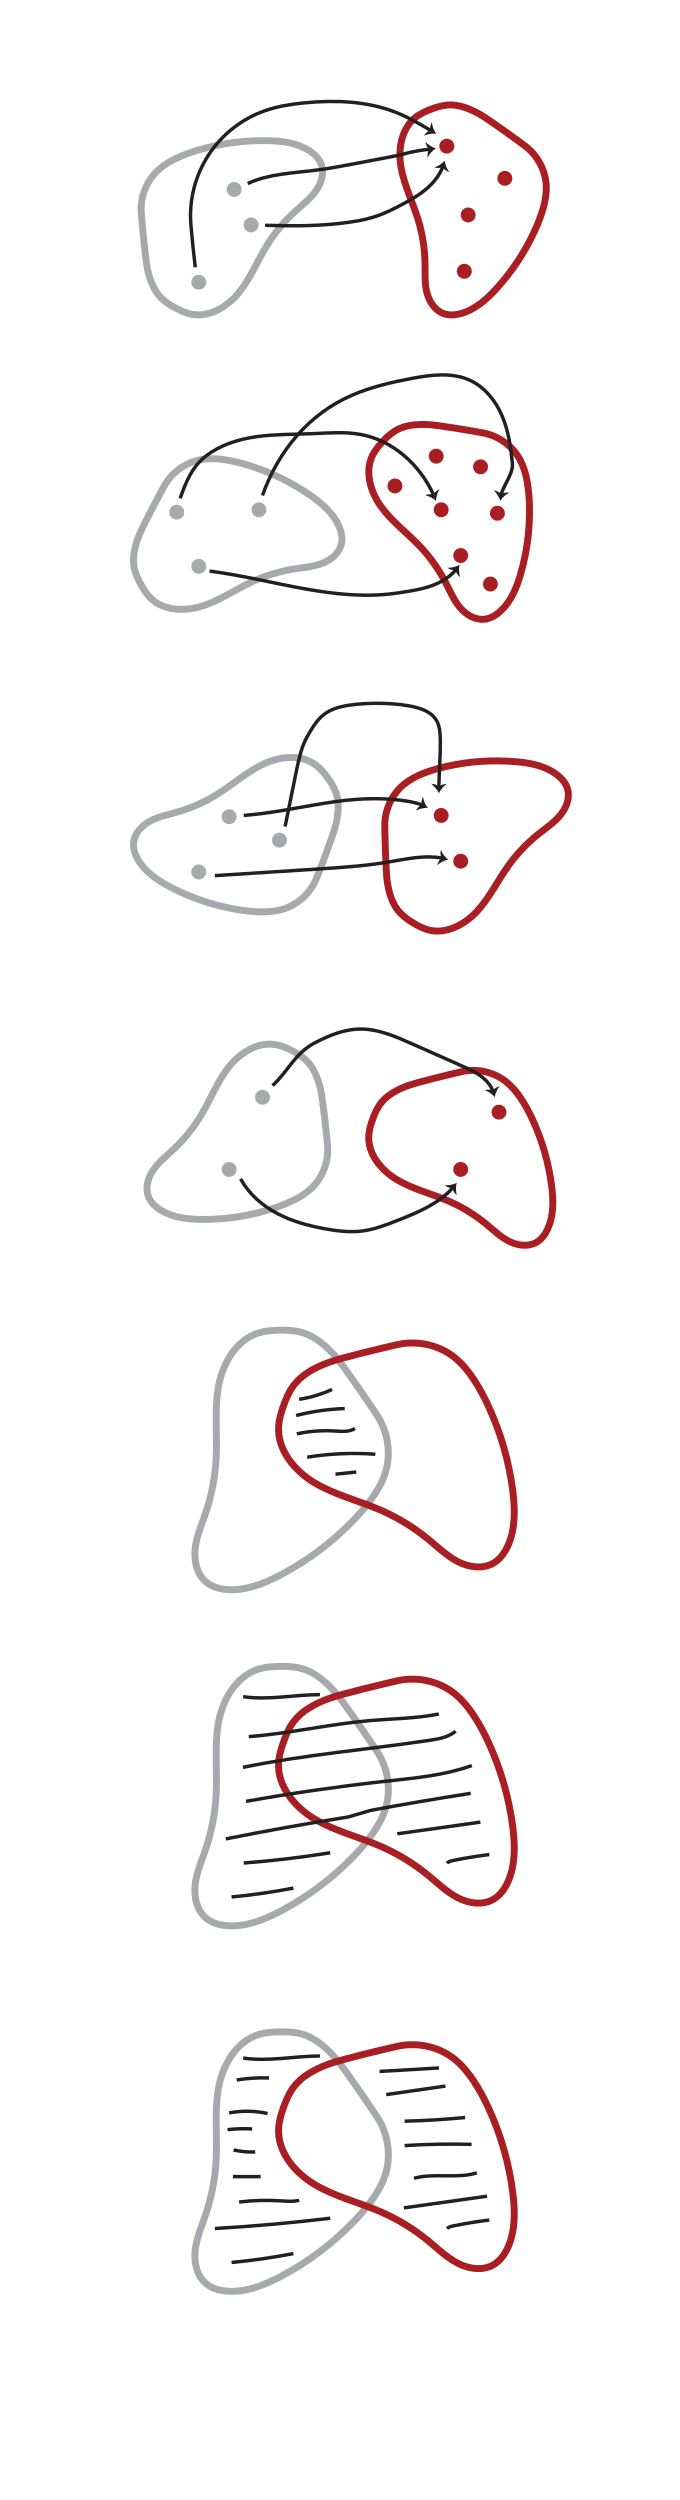
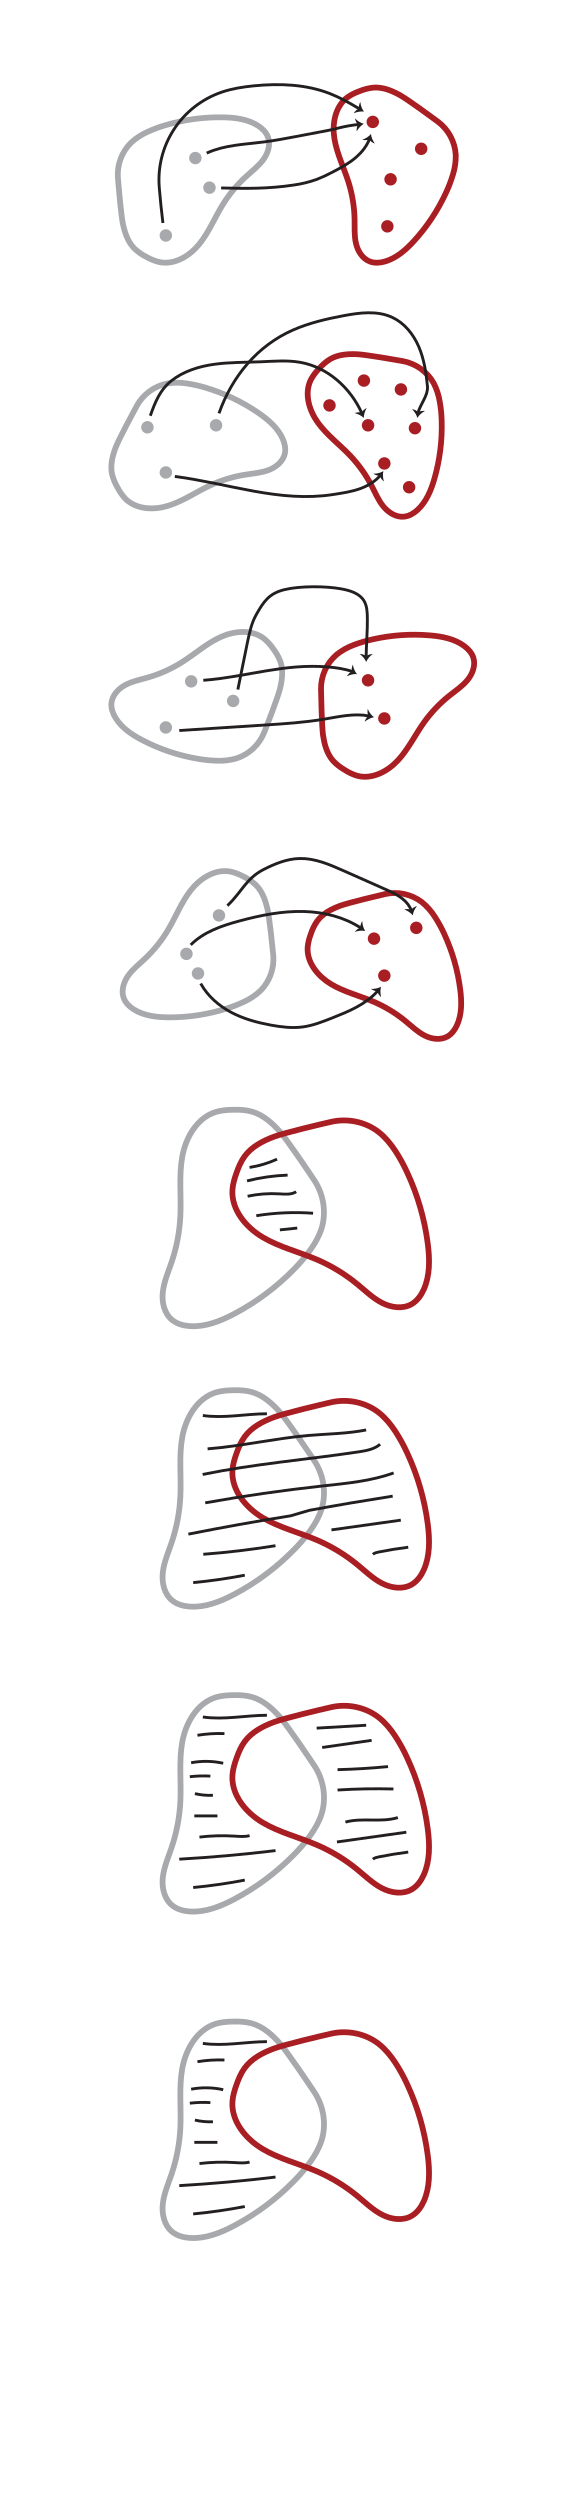
- <svg xmlns="http://www.w3.org/2000/svg" id="Layer_1" data-name="Layer 1" viewBox="0 0 588 2164.67">
+ <svg xmlns="http://www.w3.org/2000/svg" id="Layer_1" data-name="Layer 1" viewBox="0 0 588 2594.67">
  <defs>
    <style>.cls-1,.cls-2,.cls-5{fill:none;stroke-miterlimit:10;}.cls-1{stroke:#a7a9ac;}.cls-1,.cls-2{stroke-width:6px;}.cls-2{stroke:#a91e22;}.cls-3{fill:#a7a9ac;}.cls-4{fill:#a91e22;}.cls-5{stroke:#231f20;stroke-width:3px;}.cls-6{fill:#231f20;}</style>
  </defs>
-   <path class="cls-1" d="M127.63,232.64c2,9.35,5.33,18.83,12.12,25.57a51.82,51.82,0,0,0,12.5,8.59,50.78,50.78,0,0,0,13.08,5.2c15.55,3.3,31.32-6.19,41.37-18.51s16.06-27.37,24.39-40.92A137.37,137.37,0,0,1,255.7,182.9c6.17-5.61,12.93-10.73,17.79-17.52s7.57-15.81,4.47-23.56c-1.91-4.78-5.8-8.54-10.13-11.33-10.56-6.82-23.61-8.46-36.18-8.71a195.53,195.53,0,0,0-59.59,8.07,135.69,135.69,0,0,0-18.91,7,63.25,63.25,0,0,0-17,11.11,46.51,46.51,0,0,0-13.78,36.79C122.94,192.1,125.7,223.77,127.63,232.64Z" />
+   <path class="cls-1" d="M127.63,232.64c2,9.35,5.33,18.83,12.12,25.57a51.82,51.82,0,0,0,12.5,8.59A50.78,50.78,0,0,0,165.33,272c15.55,3.3,31.32-6.19,41.37-18.51s16.06-27.37,24.39-40.92A137.37,137.37,0,0,1,255.7,182.9c6.17-5.61,12.93-10.73,17.79-17.52s7.57-15.81,4.47-23.56c-1.91-4.78-5.8-8.54-10.13-11.33-10.56-6.82-23.61-8.46-36.18-8.71a195.53,195.53,0,0,0-59.59,8.07,135.69,135.69,0,0,0-18.91,7,63.25,63.25,0,0,0-17,11.11,46.51,46.51,0,0,0-13.78,36.79C122.94,192.1,125.7,223.77,127.63,232.64Z" />
  <path class="cls-2" d="M414.9,98.63c-8.37-4.62-17.68-8.38-27.22-7.72A51.82,51.82,0,0,0,373,94.67a50.78,50.78,0,0,0-12.54,6.41c-12.72,9.54-16,27.65-13.31,43.32s10,30.11,14.74,45.3A137.37,137.37,0,0,1,368,227.77c.16,8.34-.44,16.8,1.47,24.92s6.92,16.11,14.78,18.88c4.86,1.71,10.25,1.26,15.2-.16,12.08-3.46,21.92-12.2,30.38-21.49A195.53,195.53,0,0,0,463,199.76a135.69,135.69,0,0,0,7.16-18.87A63.25,63.25,0,0,0,473,160.78a46.51,46.51,0,0,0-18.62-34.59C448.49,121.79,422.84,103,414.9,98.63Z" />
-   <path class="cls-3" d="M209.23,163.79h0a6.47,6.47,0,0,1-6.21,6.72h0a6.47,6.47,0,0,1-6.72-6.21h0a6.47,6.47,0,0,1,6.21-6.72h0A6.47,6.47,0,0,1,209.23,163.79Z" />
-   <path class="cls-3" d="M178.57,244.13h0a6.46,6.46,0,0,1-6.19,6.73h0a6.46,6.46,0,0,1-6.73-6.19h0a6.46,6.46,0,0,1,6.19-6.73h0A6.46,6.46,0,0,1,178.57,244.13Z" />
-   <path class="cls-3" d="M223.81,193.86h0a6.46,6.46,0,0,1-5.5,7.31h0a6.46,6.46,0,0,1-7.31-5.5h0a6.46,6.46,0,0,1,5.5-7.31h0A6.46,6.46,0,0,1,223.81,193.86Z" />
-   <path class="cls-4" d="M393.36,126.26h0a6.46,6.46,0,0,1-6.19,6.73h0a6.46,6.46,0,0,1-6.73-6.19h0a6.46,6.46,0,0,1,6.19-6.73h0A6.46,6.46,0,0,1,393.36,126.26Z" />
-   <path class="cls-4" d="M411.82,185.84h0a6.46,6.46,0,0,1-6.19,6.73h0a6.46,6.46,0,0,1-6.73-6.19h0a6.46,6.46,0,0,1,6.19-6.73h0A6.46,6.46,0,0,1,411.82,185.84Z" />
-   <path class="cls-4" d="M443.6,154.16h0a6.46,6.46,0,0,1-6.19,6.73h0a6.46,6.46,0,0,1-6.73-6.19h0a6.46,6.46,0,0,1,6.19-6.73h0A6.46,6.46,0,0,1,443.6,154.16Z" />
-   <path class="cls-4" d="M408.49,234.64h0a6.46,6.46,0,0,1-6.19,6.73h0a6.46,6.46,0,0,1-6.73-6.19h0a6.46,6.46,0,0,1,6.19-6.73h0A6.46,6.46,0,0,1,408.49,234.64Z" />
+   <rect class="cls-3" x="196.68" y="157.61" width="12.93" height="12.93" rx="6.47" ry="6.47" transform="matrix(0.04, 1, -1, 0.04, 358.71, -45.66)" />
+   <rect class="cls-3" x="165.65" y="237.93" width="12.93" height="12.93" rx="6.47" ry="6.47" transform="translate(409.21 62.36) rotate(87.64)" />
+   <rect class="cls-3" x="211.32" y="188.61" width="12.93" height="12.93" rx="6.47" ry="6.47" transform="matrix(0.14, 0.99, -0.99, 0.14, 380.04, -48.15)" />
+   <rect class="cls-4" x="380.46" y="120.06" width="12.93" height="12.93" rx="6.47" ry="6.47" transform="translate(497.39 -265.28) rotate(87.64)" />
+   <rect class="cls-4" x="398.91" y="179.63" width="12.93" height="12.93" rx="6.47" ry="6.47" transform="translate(574.61 -226.59) rotate(87.64)" />
+   <rect class="cls-4" x="430.68" y="147.96" width="12.93" height="12.93" rx="6.47" ry="6.47" transform="translate(573.43 -288.71) rotate(87.64)" />
+   <rect class="cls-4" x="395.57" y="228.45" width="12.93" height="12.93" rx="6.47" ry="6.47" transform="translate(620.19 -176.46) rotate(87.64)" />
  <path class="cls-5" d="M214.52,158.91c18.38-8.5,39.26-9,59.35-11.58,11.17-1.42,22.23-3.52,33.29-5.62l26.8-5.08c6-1.13,12-2.26,17.81-3.88a148.43,148.43,0,0,1,20.46-3.59" />
-   <path class="cls-6" d="M371.65,129.28c-1.75-1.35-2.89-4.33-3.23-6.46a20.44,20.44,0,0,0,9.12,5.7c-3.18,1.77-5.49,4.76-7.38,7.82C370,134,370.25,131.19,371.65,129.28Z" />
+   <path class="cls-6" d="M371.65,129.28c-1.75-1.35-2.89-4.33-3.23-6.46a20.44,20.44,0,0,0,9.12,5.7c-3.18,1.77-5.49,4.76-7.38,7.82C370.05,134,370.25,131.19,371.65,129.28Z" />
  <path class="cls-5" d="M229.5,195.07c25.83.74,49.6.88,75.15-3a120.54,120.54,0,0,0,23.81-5.77,151.09,151.09,0,0,0,16.83-7.77c8.58-4.44,17.15-9.09,24.44-15.43,5.93-5.16,11-11.59,13.78-18.89" />
  <path class="cls-6" d="M383.25,144.75c-2,1-5.15.81-7.22.23a20.44,20.44,0,0,0,9-5.9c.28,3.63,2,7,4,10C386.9,148.19,384.41,146.82,383.25,144.75Z" />
  <path class="cls-5" d="M169.09,231.43c-1.67-13.23-2.52-22.67-3.72-35.94a96.37,96.37,0,0,1,64.76-99.87c10.7-3.66,22-5.42,33.22-6.53,26.79-2.65,54.52-1.64,79.55,8.25,10.57,4.18,20.47,9.86,30.22,15.73" />
  <path class="cls-6" d="M372.57,112.83c-.56-2.14.36-5.2,1.4-7.08a20.44,20.44,0,0,0,3.73,10.09c-3.6-.54-7.25.41-10.63,1.67C368.39,115.61,370.29,113.49,372.57,112.83Z" />
-   <path class="cls-1" d="M120.18,464.08c-3.43,8.93-5.87,18.67-3.89,28a51.82,51.82,0,0,0,5.74,14,50.78,50.78,0,0,0,8.08,11.54c11.2,11.29,29.58,12,44.75,7.21S203.3,510.75,217.69,504a137.37,137.37,0,0,1,36.87-11.33c8.24-1.31,16.7-1.89,24.48-4.89s15-9.07,16.66-17.25c1-5-.17-10.32-2.26-15-5.09-11.49-15.1-20-25.47-27.13a195.53,195.53,0,0,0-54.25-25.93A135.69,135.69,0,0,0,194,398a63.25,63.25,0,0,0-20.31,0A46.51,46.51,0,0,0,142,421.17C138.49,427.61,123.43,455.61,120.18,464.08Z" />
-   <path class="cls-2" d="M370.41,367.62c-9.56-.43-19.56.33-27.82,5.16a51.82,51.82,0,0,0-11.5,9.88,50.78,50.78,0,0,0-8.4,11.31c-7.17,14.19-2,31.86,7.29,44.73s22.34,22.54,33.31,34a137.37,137.37,0,0,1,22.4,31.4c3.84,7.4,7.06,15.25,12.38,21.68s13.35,11.36,21.63,10.36c5.11-.62,9.74-3.42,13.55-6.89,9.3-8.46,14.23-20.66,17.69-32.74a195.53,195.53,0,0,0,7.46-59.67,135.69,135.69,0,0,0-2-20.08A63.25,63.25,0,0,0,450,397.53a46.51,46.51,0,0,0-32-22.74C410.8,373.47,379.48,368,370.41,367.62Z" />
-   <path class="cls-3" d="M159.47,443.21h0a6.46,6.46,0,0,1-6.19,6.73h0a6.46,6.46,0,0,1-6.73-6.19h0a6.46,6.46,0,0,1,6.19-6.73h0A6.46,6.46,0,0,1,159.47,443.21Z" />
-   <path class="cls-3" d="M178.58,490.09h0a6.46,6.46,0,0,1-6.19,6.73h0a6.46,6.46,0,0,1-6.73-6.19h0a6.46,6.46,0,0,1,6.19-6.73h0A6.46,6.46,0,0,1,178.58,490.09Z" />
-   <path class="cls-3" d="M230.63,440.47h0a6.46,6.46,0,0,1-5.48,7.32h0a6.46,6.46,0,0,1-7.32-5.48h0a6.46,6.46,0,0,1,5.48-7.32h0A6.46,6.46,0,0,1,230.63,440.47Z" />
-   <path class="cls-4" d="M422.56,403.93h0a6.46,6.46,0,0,1-6.19,6.73h0a6.46,6.46,0,0,1-6.73-6.19h0a6.46,6.46,0,0,1,6.19-6.73h0A6.46,6.46,0,0,1,422.56,403.93Z" />
-   <path class="cls-4" d="M431.09,505.43h0a6.46,6.46,0,0,1-6.19,6.73h0a6.46,6.46,0,0,1-6.73-6.19h0a6.46,6.46,0,0,1,6.19-6.73h0A6.46,6.46,0,0,1,431.09,505.43Z" />
-   <path class="cls-4" d="M384.14,394.72h0a6.46,6.46,0,0,1-6.19,6.73h0a6.46,6.46,0,0,1-6.73-6.19h0a6.46,6.46,0,0,1,6.19-6.73h0A6.46,6.46,0,0,1,384.14,394.72Z" />
-   <path class="cls-4" d="M348.43,420.5h0a6.46,6.46,0,0,1-6.19,6.73h0a6.46,6.46,0,0,1-6.73-6.19h0a6.46,6.46,0,0,1,6.19-6.73h0A6.46,6.46,0,0,1,348.43,420.5Z" />
-   <path class="cls-4" d="M388.47,441.14h0a6.46,6.46,0,0,1-6.19,6.73h0a6.46,6.46,0,0,1-6.73-6.19h0a6.46,6.46,0,0,1,6.19-6.73h0A6.46,6.46,0,0,1,388.47,441.14Z" />
-   <path class="cls-4" d="M405.36,480.74h0a6.46,6.46,0,0,1-6.19,6.73h0a6.46,6.46,0,0,1-6.73-6.19h0a6.46,6.46,0,0,1,6.19-6.73h0A6.46,6.46,0,0,1,405.36,480.74Z" />
-   <path class="cls-4" d="M437.13,444.13h0a6.46,6.46,0,0,1-6.19,6.73h0a6.46,6.46,0,0,1-6.73-6.19h0a6.46,6.46,0,0,1,6.19-6.73h0A6.46,6.46,0,0,1,437.13,444.13Z" />
-   <path class="cls-5" d="M181.47,494.5c55.65,7.14,108.57,27.37,164,18.78,9.85-1.52,19.8-2.93,29.13-6.42,7.65-2.86,15-7.3,20.16-13.51" />
+   <path class="cls-1" d="M120.18,464.08c-3.43,8.93-5.87,18.67-3.89,28a51.82,51.82,0,0,0,5.74,14,50.78,50.78,0,0,0,8.08,11.54c11.2,11.29,29.58,12,44.75,7.21s28.44-14.08,42.83-20.84a137.37,137.37,0,0,1,36.87-11.33c8.24-1.31,16.7-1.89,24.48-4.89s15-9.07,16.66-17.25c1-5-.17-10.32-2.26-15-5.09-11.49-15.1-20-25.47-27.13a195.53,195.53,0,0,0-54.25-25.93A135.69,135.69,0,0,0,194,398a63.25,63.25,0,0,0-20.31,0A46.51,46.51,0,0,0,142,421.17C138.49,427.61,123.43,455.61,120.18,464.08Z" />
+   <path class="cls-2" d="M370.41,367.62c-9.56-.43-19.56.33-27.82,5.16a51.82,51.82,0,0,0-11.5,9.88,50.78,50.78,0,0,0-8.4,11.31c-7.17,14.19-2,31.86,7.29,44.73s22.34,22.54,33.31,34.05a137.37,137.37,0,0,1,22.4,31.4c3.84,7.4,7.06,15.25,12.38,21.68s13.35,11.36,21.63,10.36c5.11-.62,9.74-3.42,13.55-6.89,9.3-8.46,14.23-20.66,17.69-32.74a195.53,195.53,0,0,0,7.46-59.67,135.69,135.69,0,0,0-2-20.08,63.25,63.25,0,0,0-6.38-19.28,46.51,46.51,0,0,0-32-22.74C410.8,373.47,379.48,368,370.41,367.62Z" />
+   <rect class="cls-3" x="146.55" y="437.02" width="12.93" height="12.93" rx="6.47" ry="6.47" transform="translate(589.82 272.33) rotate(87.64)" />
+   <rect class="cls-3" x="165.65" y="483.9" width="12.93" height="12.93" rx="6.47" ry="6.47" transform="translate(654.98 298.19) rotate(87.64)" />
+   <rect class="cls-3" x="217.79" y="434.95" width="12.93" height="12.93" rx="6.47" ry="6.47" transform="translate(629.45 156.89) rotate(81.86)" />
+   <rect class="cls-4" x="409.65" y="397.75" width="12.93" height="12.93" rx="6.47" ry="6.47" transform="translate(802.84 -28.21) rotate(87.64)" />
+   <rect class="cls-4" x="418.18" y="499.25" width="12.93" height="12.93" rx="6.47" ry="6.47" transform="translate(912.43 60.59) rotate(87.64)" />
+   <rect class="cls-4" x="371.23" y="388.53" width="12.93" height="12.93" rx="6.47" ry="6.47" transform="translate(756.79 1.35) rotate(87.64)" />
+   <rect class="cls-4" x="335.52" y="414.31" width="12.93" height="12.93" rx="6.47" ry="6.47" transform="translate(748.31 61.74) rotate(87.64)" />
+   <rect class="cls-4" x="375.55" y="434.95" width="12.93" height="12.93" rx="6.47" ry="6.47" transform="translate(807.32 41.54) rotate(87.64)" />
+   <rect class="cls-4" x="392.44" y="474.55" width="12.93" height="12.93" rx="6.47" ry="6.47" transform="translate(863.08 62.63) rotate(87.64)" />
+   <rect class="cls-4" x="424.21" y="437.95" width="12.93" height="12.93" rx="6.47" ry="6.47" transform="translate(856.97 -4.21) rotate(87.64)" />
+   <path class="cls-5" d="M181.47,494.5c55.65,7.14,108.57,27.37,164,18.78,9.85-1.52,19.8-2.93,29.13-6.42,7.65-2.86,14.95-7.3,20.16-13.51" />
  <path class="cls-6" d="M394.34,493.78c-2.19.33-5.13-.91-6.89-2.14A20.44,20.44,0,0,0,397.88,489c-.92,3.52-.36,7.25.53,10.74C396.67,498.22,394.76,496.11,394.34,493.78Z" />
-   <path class="cls-5" d="M156,431.5c4.93-14,10.14-27,21.77-36.21,12.63-10,28.62-15,44.59-17.21s32.17-1.93,48.28-2.59c13.74-.56,27.62-1.82,41.16.6,28.27,5,52,26.45,63.73,52.73" />
+   <path class="cls-5" d="M156,431.5c4.93-14,10.14-27,21.77-36.21,12.63-10,28.62-15,44.59-17.21s32.17-1.93,48.28-2.59c13.74-.56,27.62-1.82,41.16.6,28.27,5.05,52,26.45,63.73,52.73" />
  <path class="cls-6" d="M375.27,428.28c.84-2,3.42-3.93,5.38-4.82a20.44,20.44,0,0,0-3.09,10.3c-2.55-2.6-6-4-9.49-5.06C370.26,428,373.06,427.44,375.27,428.28Z" />
  <path class="cls-5" d="M227.27,429c13.56-38.36,40-70.49,77.32-86.7,16.49-7.16,34.14-11.28,51.81-14.61,16.83-3.18,34.94-5.55,50.5,1.6,12.8,5.88,22.19,17.64,27.74,30.58s7.64,27.08,9,41.09c.93,9.3-7.33,18.31-9.82,27.54" />
-   <path class="cls-6" d="M434,427.88c1.78-1.32,5-1.61,7.09-1.36a20.44,20.44,0,0,0-8,7.24c-.85-3.54-3.1-6.57-5.54-9.22C429.91,425.06,432.59,426,434,427.88Z" />
+   <path class="cls-6" d="M434.05,427.88c1.78-1.32,5-1.61,7.09-1.36a20.44,20.44,0,0,0-8,7.24c-.85-3.54-3.1-6.57-5.54-9.22C429.91,425.06,432.59,426,434.05,427.88Z" />
  <path class="cls-1" d="M290.6,714.82c2.29-9.29,3.51-19.25.38-28.29a51.82,51.82,0,0,0-7.44-13.22,50.78,50.78,0,0,0-9.45-10.45c-12.51-9.81-30.84-8.24-45.29-1.61s-26.48,17.5-39.92,26a137.37,137.37,0,0,1-35.18,15.82c-8,2.32-16.34,3.94-23.68,7.89s-13.76,10.86-14.39,19.18c-.39,5.13,1.45,10.22,4.1,14.64,6.48,10.77,17.47,18,28.64,23.76a195.53,195.53,0,0,0,57.05,19,135.69,135.69,0,0,0,20.08,2,63.25,63.25,0,0,0,20.16-2.48,46.51,46.51,0,0,0,28.57-27C277,753.27,288.43,723.62,290.6,714.82Z" />
-   <path class="cls-2" d="M335.31,763.35c1.42,9.46,4.09,19.13,10.42,26.3A51.82,51.82,0,0,0,357.64,799a50.78,50.78,0,0,0,12.72,6.06c15.31,4.3,31.66-4.13,42.49-15.77s17.81-26.27,27-39.24a137.37,137.37,0,0,1,26.5-28c6.53-5.2,13.6-9.87,18.89-16.32s8.58-15.29,6-23.22c-1.59-4.9-5.24-8.9-9.37-12-10.09-7.49-23-10-35.53-11a195.53,195.53,0,0,0-60,4.18A135.69,135.69,0,0,0,367,669.46a63.25,63.25,0,0,0-17.69,10,46.51,46.51,0,0,0-16.14,35.81C333.27,722.59,334,754.38,335.31,763.35Z" />
-   <path class="cls-3" d="M204.86,706.89h0a6.47,6.47,0,0,1-6.19,6.73h0a6.47,6.47,0,0,1-6.73-6.19h0a6.47,6.47,0,0,1,6.19-6.73h0A6.47,6.47,0,0,1,204.86,706.89Z" />
-   <path class="cls-3" d="M178.57,754.73h0a6.47,6.47,0,0,1-6.19,6.73h0a6.47,6.47,0,0,1-6.73-6.19h0a6.47,6.47,0,0,1,6.19-6.73h0A6.47,6.47,0,0,1,178.57,754.73Z" />
-   <path class="cls-3" d="M248.38,726.57h0a6.47,6.47,0,0,1-5.48,7.32h0a6.47,6.47,0,0,1-7.32-5.48h0a6.47,6.47,0,0,1,5.48-7.32h0A6.47,6.47,0,0,1,248.38,726.57Z" />
-   <path class="cls-4" d="M388.46,705.8h0a6.47,6.47,0,0,1-6.19,6.73h0a6.47,6.47,0,0,1-6.73-6.19h0a6.47,6.47,0,0,1,6.19-6.73h0A6.47,6.47,0,0,1,388.46,705.8Z" />
-   <path class="cls-4" d="M405.36,745.39h0a6.47,6.47,0,0,1-6.19,6.73h0a6.47,6.47,0,0,1-6.73-6.19h0a6.47,6.47,0,0,1,6.19-6.73h0A6.47,6.47,0,0,1,405.36,745.39Z" />
+   <path class="cls-2" d="M335.31,763.35c1.42,9.46,4.09,19.13,10.42,26.3A51.82,51.82,0,0,0,357.64,799a50.78,50.78,0,0,0,12.72,6.06c15.31,4.3,31.66-4.13,42.49-15.77s17.81-26.27,27-39.24a137.37,137.37,0,0,1,26.5-28c6.53-5.2,13.6-9.87,18.89-16.32s8.58-15.29,6-23.22c-1.59-4.9-5.24-8.9-9.37-12-10.09-7.49-23-10-35.53-11.05a195.53,195.53,0,0,0-60,4.18A135.69,135.69,0,0,0,367,669.46a63.25,63.25,0,0,0-17.69,10,46.51,46.51,0,0,0-16.14,35.81C333.27,722.59,334,754.38,335.31,763.35Z" />
+   <rect class="cls-3" x="191.95" y="700.71" width="12.93" height="12.93" rx="6.47" ry="6.47" transform="translate(896.81 479.79) rotate(87.64)" />
+   <rect class="cls-3" x="165.65" y="748.56" width="12.93" height="12.93" rx="6.47" ry="6.47" transform="translate(919.41 551.94) rotate(87.64)" />
+   <rect class="cls-3" x="235.55" y="721.08" width="12.93" height="12.93" rx="6.47" ry="6.47" transform="translate(927.93 384.89) rotate(81.86)" />
+   <rect class="cls-4" x="375.55" y="699.61" width="12.93" height="12.93" rx="6.47" ry="6.47" transform="translate(1071.75 295.3) rotate(87.64)" />
+   <rect class="cls-4" x="392.44" y="739.2" width="12.93" height="12.93" rx="6.47" ry="6.47" transform="translate(1127.51 316.38) rotate(87.64)" />
  <path class="cls-5" d="M246.85,715.66c3.41-16,6.81-34.21,10.22-50.25,2-9.24,4-18.63,8.56-26.89,8-14.41,13.79-22.74,29.81-26.59s42.25-3.74,58.46-.8c9.11,1.65,19.07,4.5,23.86,12.42,3.2,5.28,3.4,11.79,3.51,18,.22,12.33-1.11,27.18-1.27,40.14" />
  <path class="cls-6" d="M380.07,681.06c1.59-1.55,4.69-2.26,6.84-2.3A20.44,20.44,0,0,0,380,687c-1.31-3.39-4-6.09-6.72-8.4C375.58,678.81,378.37,679.41,380.07,681.06Z" />
  <path class="cls-5" d="M211,706.07c45.9-3.6,83.9-17.76,129.77-13.82,6.15.53,17.59,1.86,25,4.82" />
  <path class="cls-6" d="M365.22,696.9c-.67-2.11.09-5.21,1-7.15a20.44,20.44,0,0,0,4.26,9.88c-3.62-.35-7.22.8-10.52,2.24C361.2,699.9,363,697.68,365.22,696.9Z" />
-   <path class="cls-1" d="M277.57,943.35C275.39,934,272,924.61,265.06,918a51.82,51.82,0,0,0-12.63-8.39,50.78,50.78,0,0,0-13.16-5c-15.6-3-31.22,6.68-41.08,19.15s-15.63,27.62-23.74,41.3a137.37,137.37,0,0,1-24.15,30.08c-6.08,5.71-12.76,10.94-17.51,17.79s-7.32,15.93-4.1,23.63c2,4.75,5.94,8.45,10.31,11.17,10.66,6.65,23.74,8.09,36.31,8.15a195.53,195.53,0,0,0,59.45-9,135.7,135.7,0,0,0,18.8-7.33,63.25,63.25,0,0,0,16.83-11.37,46.51,46.51,0,0,0,13.2-37C282.9,983.81,279.64,952.18,277.57,943.35Z" />
-   <path class="cls-2" d="M352.79,940.17c-9,3.37-17.85,8-23.54,15.7a51.82,51.82,0,0,0-6.68,13.61,50.78,50.78,0,0,0-3.27,13.7c-1,15.87,10.67,30.09,24.32,38.25s29.41,11.92,44,18.19a137.37,137.37,0,0,1,33,20c6.45,5.29,12.5,11.24,19.91,15.06s16.74,5.19,24,1c4.45-2.58,7.61-7,9.74-11.67,5.21-11.44,5-24.59,3.37-37.06A195.53,195.53,0,0,0,461,969.17a135.69,135.69,0,0,0-9.71-17.69,63.25,63.25,0,0,0-13.46-15.21,46.51,46.51,0,0,0-38.4-8.29C392.21,929.65,361.27,937,352.79,940.17Z" />
-   <path class="cls-3" d="M233.73,949.81h0a6.47,6.47,0,0,1-6.19,6.73h0a6.47,6.47,0,0,1-6.73-6.19h0a6.47,6.47,0,0,1,6.19-6.73h0A6.47,6.47,0,0,1,233.73,949.81Z" />
-   <path class="cls-3" d="M204.86,1012.31h0a6.47,6.47,0,0,1-6.19,6.73h0a6.47,6.47,0,0,1-6.73-6.19h0a6.47,6.47,0,0,1,6.19-6.73h0A6.47,6.47,0,0,1,204.86,1012.31Z" />
-   <path class="cls-4" d="M438.51,962.71h0a6.47,6.47,0,0,1-6.19,6.73h0a6.47,6.47,0,0,1-6.73-6.19h0a6.47,6.47,0,0,1,6.19-6.73h0A6.47,6.47,0,0,1,438.51,962.71Z" />
-   <path class="cls-4" d="M405.35,1012.3h0a6.47,6.47,0,0,1-6.19,6.73h0a6.47,6.47,0,0,1-6.73-6.19h0a6.47,6.47,0,0,1,6.19-6.73h0A6.47,6.47,0,0,1,405.35,1012.3Z" />
+   <path class="cls-1" d="M277.57,943.35C275.39,934,272,924.61,265.06,918a51.82,51.82,0,0,0-12.63-8.39,50.78,50.78,0,0,0-13.16-5c-15.6-3.05-31.22,6.68-41.08,19.15s-15.63,27.62-23.74,41.3a137.37,137.37,0,0,1-24.15,30.08c-6.08,5.71-12.76,10.94-17.51,17.79s-7.32,15.93-4.1,23.63c2,4.75,5.94,8.45,10.31,11.17,10.66,6.65,23.74,8.09,36.31,8.15a195.53,195.53,0,0,0,59.45-9,135.69,135.69,0,0,0,18.8-7.33,63.25,63.25,0,0,0,16.83-11.37,46.51,46.51,0,0,0,13.2-37C282.9,983.81,279.64,952.18,277.57,943.35Z" />
+   <path class="cls-2" d="M352.79,940.17c-9,3.37-17.85,8-23.54,15.7a51.82,51.82,0,0,0-6.68,13.61,50.78,50.78,0,0,0-3.27,13.7c-1,15.87,10.67,30.09,24.32,38.25s29.41,11.92,44,18.19a137.37,137.37,0,0,1,33,20c6.45,5.29,12.5,11.24,19.91,15.06s16.74,5.19,24,1c4.45-2.58,7.61-7,9.74-11.67,5.21-11.44,4.95-24.59,3.37-37.06a195.53,195.53,0,0,0-16.64-57.78,135.69,135.69,0,0,0-9.71-17.69,63.25,63.25,0,0,0-13.46-15.21,46.51,46.51,0,0,0-38.4-8.29C392.21,929.65,361.27,937,352.79,940.17Z" />
+   <rect class="cls-3" x="220.81" y="943.63" width="12.93" height="12.93" rx="6.47" ry="6.47" transform="translate(1167.2 683.87) rotate(87.64)" />
+   <rect class="cls-3" x="187.03" y="983.53" width="12.93" height="12.93" rx="6.47" ry="6.47" transform="translate(1174.68 755.88) rotate(87.64)" />
+   <rect class="cls-3" x="199.05" y="1003.89" width="12.93" height="12.93" rx="6.47" ry="6.47" transform="translate(1206.54 763.38) rotate(87.64)" />
+   <rect class="cls-4" x="425.59" y="956.53" width="12.93" height="12.93" rx="6.47" ry="6.47" transform="translate(1376.44 491.63) rotate(87.64)" />
+   <rect class="cls-4" x="381.71" y="967.75" width="12.93" height="12.93" rx="6.47" ry="6.47" transform="translate(1345.57 546.23) rotate(87.64)" />
+   <rect class="cls-4" x="392.44" y="1006.13" width="12.93" height="12.93" rx="6.47" ry="6.47" transform="translate(1394.2 572.3) rotate(87.64)" />
  <path class="cls-5" d="M186.07,758.17l87.8-5.62c20.84-1.33,41.72-2.67,62.31-6.12,15.51-2.6,31.58-6.36,46.82-3.35" />
  <path class="cls-6" d="M382.4,743c-1.15-1.89-1.15-5.08-.7-7.19a20.44,20.44,0,0,0,6.47,8.59c-3.6.52-6.83,2.48-9.7,4.66C379.2,746.84,380.41,744.26,382.4,743Z" />
  <path class="cls-5" d="M208.3,1020.77c7.24,13.09,18.81,23.1,31.63,29.9s26.88,10.59,41,13.22c11,2,22.24,3.43,33.32,1.93,10.36-1.4,20.26-5.28,30.06-9.13,17.29-6.8,35.43-14.24,47.85-28.37" />
  <path class="cls-6" d="M391.73,1028.76c-2.21.22-5.08-1.17-6.78-2.48a20.44,20.44,0,0,0,10.55-2.11c-1.1,3.47-.72,7.23,0,10.76C393.83,1033.31,392,1031.11,391.73,1028.76Z" />
  <path class="cls-5" d="M236,940c14.51-13.69,19.39-28.15,37.11-37.31,11.83-6.11,24.53-11.34,37.84-11.66,15.85-.38,31,6.18,45.45,12.61l43.44,19.28c6.3,2.79,12.68,5.64,18,10a29.52,29.52,0,0,1,9.17,12" />
  <path class="cls-6" d="M426.79,944.35c1.11-1.92,3.91-3.44,6-4.06a20.44,20.44,0,0,0-4.44,9.8c-2.18-2.91-5.45-4.8-8.73-6.28C421.87,943.4,424.71,943.22,426.79,944.35Z" />
-   <path class="cls-1" d="M290.74,1174.81c-8.08-9.21-17.66-17.79-29.45-21.14-6.25-1.77-12.84-2-19.34-1.87-6,.11-12.13.5-17.91,2.27-19.48,6-31.27,26.38-34.88,46.43s-1,40.65-1.94,61a176,176,0,0,1-9.16,48.56c-3.44,10.12-7.83,20.06-9.06,30.68s1.34,22.42,9.61,29.18c5.11,4.18,11.81,6,18.39,6.42,16.07,1.09,31.72-5.17,46-12.69a250.52,250.52,0,0,0,61.78-46A173.87,173.87,0,0,0,321.56,1298c5.11-7.06,9.56-14.69,12.16-23,5.19-16.58,2.13-35.35-7.39-49.79C321.15,1217.33,298.4,1183.54,290.74,1174.81Z" />
+   <path class="cls-1" d="M290.74,1174.81c-8.08-9.21-17.66-17.79-29.45-21.14-6.25-1.77-12.84-2-19.34-1.87-6,.11-12.13.5-17.91,2.27-19.48,6-31.27,26.38-34.88,46.43s-1,40.65-1.94,61a176,176,0,0,1-9.16,48.56c-3.44,10.12-7.83,20.06-9.06,30.68s1.34,22.42,9.61,29.18c5.11,4.18,11.81,6,18.39,6.42,16.07,1.09,31.72-5.17,46-12.69a250.52,250.52,0,0,0,61.78-46A173.86,173.86,0,0,0,321.56,1298c5.11-7.06,9.56-14.69,12.16-23,5.19-16.58,2.13-35.35-7.39-49.79C321.15,1217.33,298.4,1183.54,290.74,1174.81Z" />
  <path class="cls-2" d="M284.15,1179.83c-11.47,4.32-22.88,10.26-30.16,20.11-3.86,5.23-6.38,11.32-8.56,17.44-2,5.69-3.8,11.53-4.19,17.56-1.29,20.33,13.67,38.55,31.16,49s37.69,15.27,56.41,23.3A176,176,0,0,1,371,1332.93c8.26,6.78,16,14.4,25.51,19.29s21.45,6.65,30.7,1.29c5.71-3.31,9.75-8.95,12.48-14.95,6.68-14.65,6.34-31.51,4.32-47.48a250.52,250.52,0,0,0-21.32-74,173.86,173.86,0,0,0-12.44-22.66c-4.8-7.27-10.38-14.12-17.24-19.49-13.69-10.7-32.33-14.45-49.2-10.62C334.67,1166.34,295,1175.73,284.15,1179.83Z" />
  <path class="cls-5" d="M259,1211.62a107.75,107.75,0,0,0,28.52-8.54" />
  <path class="cls-5" d="M256.4,1225.62a202,202,0,0,1,42.1-6" />
  <path class="cls-5" d="M257,1241.53a122.46,122.46,0,0,1,33.12-2.46c5.89.37,12.31,1,17.24-2.22" />
-   <path class="cls-5" d="M266,1261.75a256.29,256.29,0,0,1,59-2.57" />
+   <path class="cls-5" d="M266,1261.75a256.29,256.29,0,0,1,58.95-2.57" />
  <path class="cls-5" d="M290.49,1276.45l18-1.89" />
-   <path class="cls-1" d="M290.74,1465.9c-8.08-9.21-17.66-17.79-29.45-21.14-6.25-1.77-12.84-2-19.34-1.87-6,.11-12.13.5-17.91,2.27-19.48,6-31.27,26.38-34.88,46.43s-1,40.65-1.94,61a176,176,0,0,1-9.16,48.56c-3.44,10.12-7.83,20.06-9.06,30.68s1.34,22.42,9.61,29.18c5.11,4.18,11.81,6,18.39,6.42,16.07,1.09,31.72-5.17,46-12.69a250.52,250.52,0,0,0,61.78-46,173.85,173.85,0,0,0,16.83-19.62c5.11-7.06,9.56-14.69,12.16-23,5.19-16.58,2.13-35.35-7.39-49.79C321.15,1508.42,298.4,1474.64,290.74,1465.9Z" />
+   <path class="cls-1" d="M290.74,1465.9c-8.08-9.21-17.66-17.79-29.45-21.14-6.25-1.77-12.84-2-19.34-1.87-6,.11-12.13.5-17.91,2.27-19.48,6-31.27,26.38-34.88,46.43s-1,40.65-1.94,61a176,176,0,0,1-9.16,48.56c-3.44,10.12-7.83,20.06-9.06,30.68s1.34,22.42,9.61,29.18c5.11,4.18,11.81,6,18.39,6.42,16.07,1.09,31.72-5.17,46-12.69a250.52,250.52,0,0,0,61.78-46,173.86,173.86,0,0,0,16.83-19.62c5.11-7.06,9.56-14.69,12.16-23,5.19-16.58,2.13-35.35-7.39-49.79C321.15,1508.42,298.4,1474.64,290.74,1465.9Z" />
  <path class="cls-2" d="M284.15,1470.92c-11.47,4.32-22.88,10.26-30.16,20.11-3.86,5.23-6.38,11.32-8.56,17.44-2,5.69-3.8,11.53-4.19,17.56-1.29,20.33,13.67,38.55,31.16,49s37.69,15.27,56.41,23.3A176,176,0,0,1,371,1624c8.26,6.78,16,14.4,25.51,19.29s21.45,6.65,30.7,1.29c5.71-3.31,9.75-8.95,12.48-14.95,6.68-14.65,6.34-31.51,4.32-47.48a250.52,250.52,0,0,0-21.32-74,173.86,173.86,0,0,0-12.44-22.66c-4.8-7.27-10.38-14.12-17.24-19.49-13.69-10.7-32.33-14.45-49.2-10.62C334.67,1457.44,295,1466.83,284.15,1470.92Z" />
  <path class="cls-5" d="M210.53,1469.09c22,3.24,44.28-1.72,66.5-1.79" />
  <path class="cls-5" d="M215.45,1503.72C250.52,1501,285,1492.88,320,1489.84c20-1.74,40.28-1.81,60-5.73" />
-   <path class="cls-5" d="M210.34,1530.3c53.36-11,107.84-15.35,161.72-23.44,8-1.19,16.33-2.67,22.44-7.88" />
+   <path class="cls-5" d="M210.34,1530.3c53.36-11,107.84-15.35,161.72-23.44,7.95-1.19,16.33-2.67,22.44-7.88" />
  <path class="cls-5" d="M213,1559.74q60.35-10.79,121.34-17.46c25.06-2.74,50.48-5,74.2-13.54" />
  <path class="cls-5" d="M344,1587.83l72-10.13" />
  <path class="cls-5" d="M387,1613.17c1.78-1.48,4.15-2,6.42-2.45q15-3,30.27-4.92" />
  <path class="cls-5" d="M195.5,1592.24q52.81-10.52,106-19l19.42-5.68q43.2-8,86.63-14.77" />
  <path class="cls-5" d="M211,1613.14q37.62-2.88,74.91-8.9" />
  <path class="cls-5" d="M200.5,1642.54q26.94-2.56,53.56-7.71" />
-   <path class="cls-1" d="M290.74,1782.34c-8.08-9.21-17.66-17.79-29.45-21.14-6.25-1.77-12.84-2-19.34-1.87-6,.11-12.13.5-17.91,2.27-19.48,6-31.27,26.38-34.88,46.43s-1,40.65-1.94,61a176,176,0,0,1-9.16,48.56c-3.44,10.12-7.83,20.06-9.06,30.68s1.34,22.42,9.61,29.18c5.11,4.18,11.81,6,18.39,6.42,16.07,1.09,31.72-5.17,46-12.69a250.52,250.52,0,0,0,61.78-46,173.85,173.85,0,0,0,16.83-19.62c5.11-7.06,9.56-14.69,12.16-23,5.19-16.58,2.13-35.35-7.39-49.79C321.15,1824.86,298.4,1791.07,290.74,1782.34Z" />
-   <path class="cls-2" d="M284.15,1787.36c-11.47,4.32-22.88,10.26-30.16,20.11-3.86,5.23-6.38,11.32-8.56,17.44-2,5.69-3.8,11.53-4.19,17.56-1.29,20.33,13.67,38.55,31.16,49s37.69,15.27,56.41,23.3A176,176,0,0,1,371,1940.46c8.26,6.78,16,14.4,25.51,19.29s21.45,6.65,30.7,1.29c5.71-3.31,9.75-8.95,12.48-14.95,6.68-14.65,6.34-31.51,4.32-47.48a250.52,250.52,0,0,0-21.32-74A173.86,173.86,0,0,0,410.25,1802c-4.8-7.27-10.38-14.12-17.24-19.49-13.69-10.7-32.33-14.45-49.2-10.62C334.67,1773.87,295,1783.26,284.15,1787.36Z" />
+   <path class="cls-1" d="M290.74,1782.34c-8.08-9.21-17.66-17.79-29.45-21.14-6.25-1.77-12.84-2-19.34-1.87-6,.11-12.13.5-17.91,2.27-19.48,6-31.27,26.38-34.88,46.43s-1,40.65-1.94,61a176,176,0,0,1-9.16,48.56c-3.44,10.12-7.83,20.06-9.06,30.68s1.34,22.42,9.61,29.18c5.11,4.18,11.81,6,18.39,6.42,16.07,1.09,31.72-5.17,46-12.69a250.52,250.52,0,0,0,61.78-46,173.86,173.86,0,0,0,16.83-19.62c5.11-7.06,9.56-14.69,12.16-23,5.19-16.58,2.13-35.35-7.39-49.79C321.15,1824.86,298.4,1791.07,290.74,1782.34Z" />
+   <path class="cls-2" d="M284.15,1787.36c-11.47,4.32-22.88,10.26-30.16,20.11-3.86,5.23-6.38,11.32-8.56,17.44-2,5.69-3.8,11.53-4.19,17.56-1.29,20.33,13.67,38.55,31.16,49s37.69,15.27,56.41,23.3A176,176,0,0,1,371,1940.46c8.26,6.78,16,14.4,25.51,19.29s21.45,6.65,30.7,1.29c5.71-3.31,9.75-8.95,12.48-14.95,6.68-14.65,6.34-31.51,4.32-47.48a250.52,250.52,0,0,0-21.32-74,173.86,173.86,0,0,0-12.44-22.66c-4.8-7.27-10.38-14.12-17.24-19.49-13.69-10.7-32.33-14.45-49.2-10.62C334.67,1773.87,295,1783.26,284.15,1787.36Z" />
  <path class="cls-5" d="M210.53,1782c22,3.24,44.28-1.72,66.5-1.79" />
  <path class="cls-5" d="M349.71,1911.72l72-10.13" />
  <path class="cls-5" d="M387,1929.6c1.78-1.48,4.15-2,6.42-2.45q15-3,30.27-4.92" />
  <path class="cls-5" d="M186.07,1929.58q50.16-2.88,99.89-8.9" />
  <path class="cls-5" d="M200.5,1959q26.94-2.56,53.56-7.71" />
  <path class="cls-5" d="M204.94,1801a140.14,140.14,0,0,1,28-1.76" />
  <path class="cls-5" d="M198.37,1829.5a82.85,82.85,0,0,1,33.3.53" />
-   <path class="cls-5" d="M207,1906.66a199.2,199.2,0,0,1,36.42-1c5.26.33,10.87.84,15.59-.55" />
+   <path class="cls-5" d="M207,1906.66a199.19,199.19,0,0,1,36.42-1c5.26.33,10.87.84,15.59-.55" />
  <path class="cls-5" d="M201.67,1884.67h24" />
  <path class="cls-5" d="M202.28,1861.56a68,68,0,0,0,18.72,1.73" />
  <path class="cls-5" d="M328.64,1793.57l51.39-3" />
  <path class="cls-5" d="M350.32,1836.67q26.26-.65,52.4-3.18" />
  <path class="cls-5" d="M350.32,1857.8q29-1.83,58-1.07" />
-   <path class="cls-5" d="M358.5,1886.09c17.62-4.86,37,.72,54.41-4.68" />
-   <path class="cls-5" d="M197,1844a124.07,124.07,0,0,1,21.33-.62" />
+   <path class="cls-5" d="M358.5,1891.09c17.62-4.86,36.95.72,54.41-4.68" />
+   <path class="cls-5" d="M197,1844a124.08,124.08,0,0,1,21.33-.62" />
  <path class="cls-5" d="M334.38,1813.65l51.32-7.41" />
+   <path class="cls-1" d="M290.74,2121.14c-8.08-9.21-17.66-17.79-29.45-21.14-6.25-1.77-12.84-2-19.34-1.87-6,.11-12.13.5-17.91,2.27-19.48,6-31.27,26.38-34.88,46.43s-1,40.65-1.94,61a176,176,0,0,1-9.16,48.56c-3.44,10.12-7.83,20.06-9.06,30.68s1.34,22.42,9.61,29.18c5.11,4.18,11.81,6,18.39,6.42,16.07,1.09,31.72-5.17,46-12.69a250.52,250.52,0,0,0,61.78-46,173.86,173.86,0,0,0,16.83-19.62c5.11-7.06,9.56-14.69,12.16-23,5.19-16.58,2.13-35.35-7.39-49.79C321.15,2163.67,298.4,2129.88,290.74,2121.14Z" />
+   <path class="cls-2" d="M284.15,2126.16c-11.47,4.32-22.88,10.26-30.16,20.11-3.86,5.23-6.38,11.32-8.56,17.44-2,5.69-3.8,11.53-4.19,17.56-1.29,20.33,13.67,38.55,31.16,49s37.69,15.27,56.41,23.3A176,176,0,0,1,371,2279.27c8.26,6.78,16,14.4,25.51,19.29s21.45,6.65,30.7,1.29c5.71-3.31,9.75-8.95,12.48-14.95,6.68-14.65,6.34-31.51,4.32-47.48a250.52,250.52,0,0,0-21.32-74,173.86,173.86,0,0,0-12.44-22.66c-4.8-7.27-10.38-14.12-17.24-19.49-13.69-10.7-32.33-14.45-49.2-10.62C334.67,2112.68,295,2122.07,284.15,2126.16Z" />
+   <path class="cls-5" d="M210.53,2120.76c22,3.24,44.28-1.72,66.5-1.79" />
+   <path class="cls-5" d="M186.07,2268.39q50.16-2.88,99.89-8.9" />
+   <path class="cls-5" d="M200.5,2297.78q26.94-2.56,53.56-7.71" />
+   <path class="cls-5" d="M204.94,2139.77a140.14,140.14,0,0,1,28-1.76" />
+   <path class="cls-5" d="M198.37,2168.31a82.85,82.85,0,0,1,33.3.53" />
+   <path class="cls-5" d="M207,2245.46a199.19,199.19,0,0,1,36.42-1c5.26.33,10.87.84,15.59-.55" />
+   <path class="cls-5" d="M201.67,2223.47h24" />
+   <path class="cls-5" d="M202.28,2200.37A68,68,0,0,0,221,2202.1" />
+   <path class="cls-5" d="M197,2182.83a124.08,124.08,0,0,1,21.33-.62" />
+   <path class="cls-5" d="M197.95,980.68c13.41-13.54,32.3-19.93,50.7-24.89,21.8-5.87,44.22-10.39,66.79-9.77,20.79.57,41.85,5.75,59.15,17.17" />
+   <path class="cls-6" d="M374.07,962.88c-.39-2.18.76-5.15,1.93-7A20.44,20.44,0,0,0,379,966.27c-3.55-.82-7.26-.14-10.72.86C369.7,965.34,371.75,963.36,374.07,962.88Z" />
</svg>
